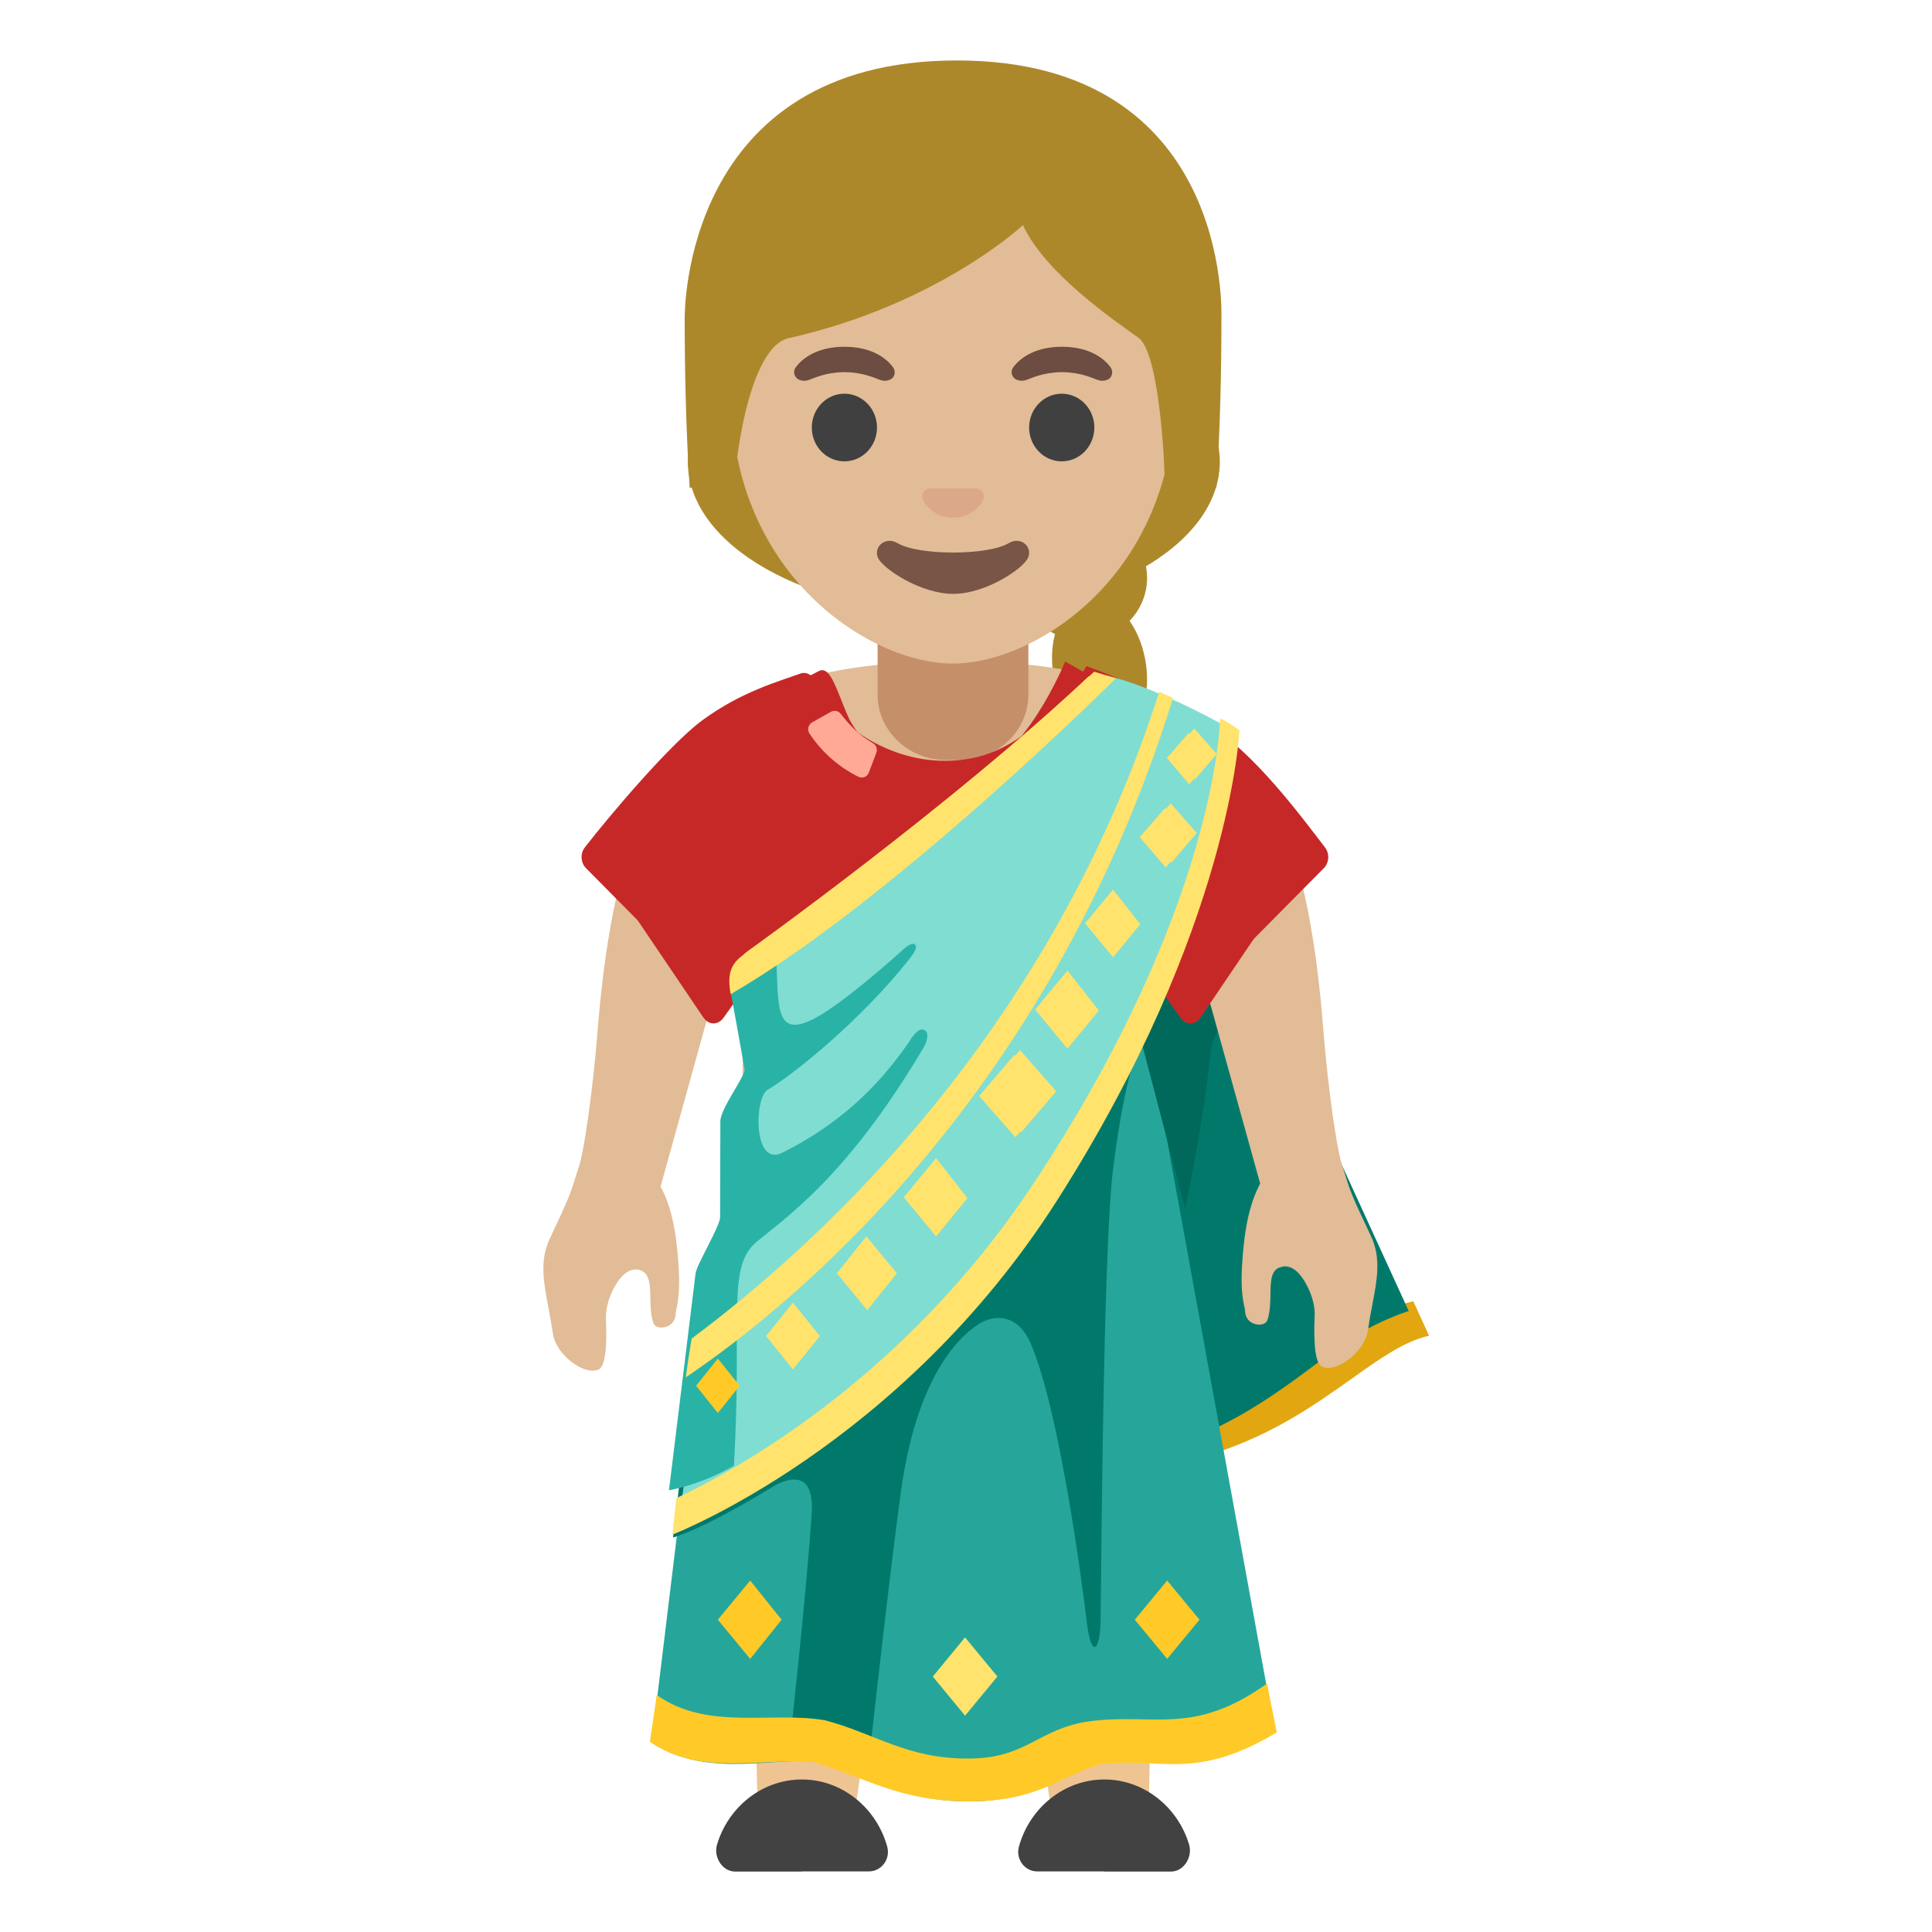
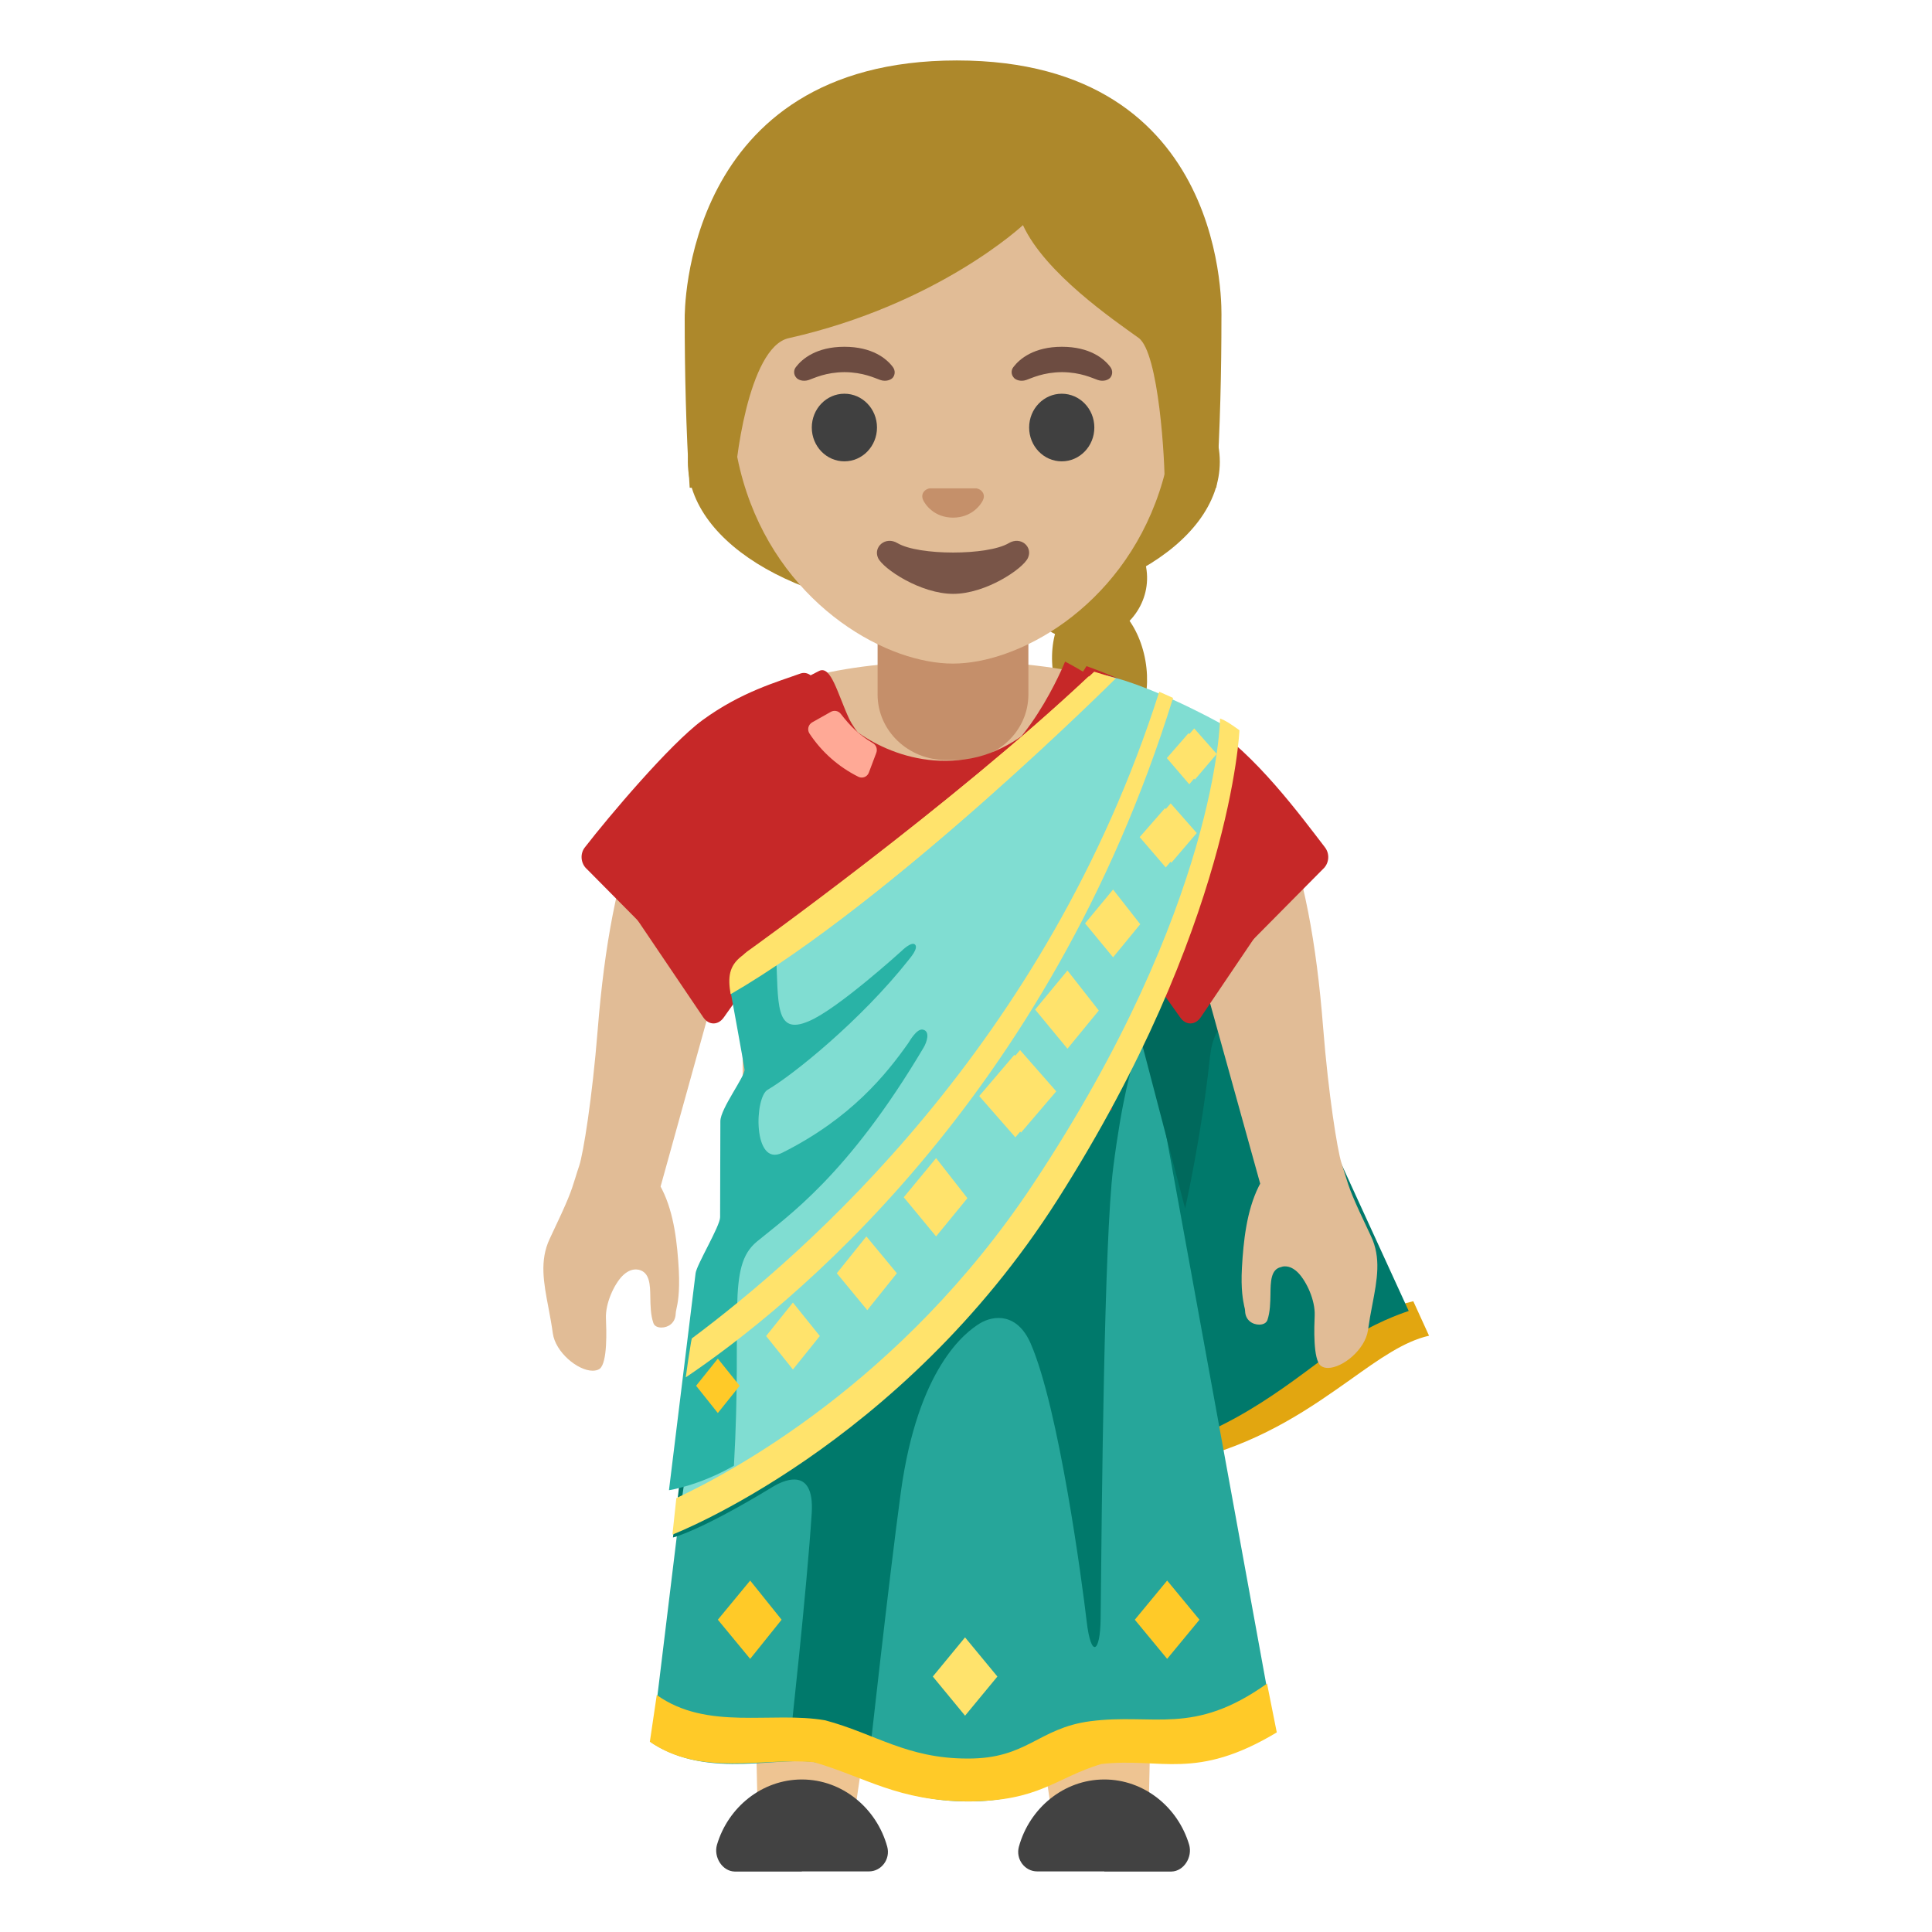
<svg xmlns="http://www.w3.org/2000/svg" viewBox="0 0 128 128" style="enable-background:new 0 0 128 128" xml:space="preserve">
  <circle />
  <g transform="rotate(80 71.512 36.186)" fill="#ad882b">
    <ellipse cx="65.531" cy="36.186" rx="7.009" ry="6.729" />
    <ellipse cx="73.661" cy="36.279" rx="4.112" ry="4.206" />
    <ellipse cx="79.736" cy="36.279" rx="4.766" ry="3.084" />
  </g>
  <ellipse fill="#ad882b" cx="63.194" cy="30.594" rx="17.622" ry="10.015" />
  <path fill="#e1bc96" d="M39.265 90.813c-.99 0-2.47-1.23-2.64-2.48-.08-.59-.19-1.16-.29-1.7-.32-1.67-.59-3.12.08-4.55 1.28-2.69 1.41-3.1 1.71-4.07.07-.22.14-.47.25-.78.27-.81.86-4.47 1.22-8.96.46-5.76 1.31-10.11 2.67-13.69.85-2.24 2.37-3.37 4.51-3.37 1.86 0 3.7.85 4.45 1.24l-2.1 6.85-5.36 19.31.1.19c.81 1.61 1.01 3.62 1.11 5.38.07 1.47-.08 2.19-.16 2.54-.03.15-.05.25-.05.33-.03.62-.51.9-.94.9-.28 0-.48-.11-.54-.31-.18-.52-.19-1.15-.2-1.7-.01-.81-.03-1.65-.77-1.82l-.18-.02c-.33 0-.62.15-.91.44-.55.57-1.12 1.81-1.08 2.8.03.73.12 2.94-.42 3.35-.12.08-.28.12-.46.12z" />
  <path fill="#eec492" d="m69.863 121.405-5.15-35.06c-.15-.76-.81-1.27-1.56-1.27s-1.41.51-1.55 1.22l-5.17 35.11-6.2.24-1.03-46.03h27.88l-1.02 46.03-6.2-.24z" />
  <path fill="#424242" d="M73.163 123.995h4.45c.82-.02 1.41-.96 1.17-1.78-.74-2.49-2.99-4.32-5.62-4.32-2.68 0-4.96 1.9-5.66 4.46-.22.82.39 1.63 1.21 1.63h4.45v.01zm-20.04 0h-4.45c-.82-.02-1.41-.96-1.17-1.78.74-2.49 2.99-4.32 5.62-4.32 2.68 0 4.96 1.9 5.66 4.46.22.82-.39 1.63-1.21 1.63h-4.45v.01z" />
  <path fill="#e1bc96" d="M72.813 44.865c-2.41-.64-5.58-1.06-9.54-1.06h-.16c-3.96 0-7.18.42-9.57 1.06-7.55 2.01-9.46 6.56-11.71 12.65l7.37 3.2v17.28h28v-17.28l7.28-3.2c-2.25-6.09-4.12-10.64-11.67-12.65z" />
  <path fill="#c58f6a" d="M63.143 40.715h-5v5.3c0 2.4 2.03 4.34 4.54 4.34h.91c2.51 0 4.54-1.94 4.54-4.34v-5.3h-4.99z" />
  <path fill="#e1bc96" d="M63.133 8.385c7.63 0 14.69 5.67 14.69 17.7 0 9.66-5.98 15.38-11.19 17.22-1.24.44-2.44.66-3.5.66s-2.25-.22-3.48-.65c-5.21-1.84-11.21-7.55-11.21-17.23 0-12.03 7.07-17.7 14.69-17.7z" />
  <path fill="#ad882b" d="M63.393 4.005c-18.18 0-18.03 16.81-18.03 17.08 0 3.44.08 7.33.33 11.23l2.98-.01c-.03-1.29.88-9.3 3.58-9.9 9.91-2.23 15.52-7.49 15.52-7.49 1.46 3.18 6.02 6.29 7.66 7.47 1.35.97 1.76 8.22 1.73 9.92h3.42c0-.02.01-.05.01-.07.25-3.88.33-7.74.33-11.16 0-.26.65-17.07-17.53-17.07z" />
  <path fill="#795548" d="M66.833 35.985c-1.4.83-5.97.83-7.37 0-.8-.48-1.62.25-1.29.98.33.72 2.82 2.38 4.98 2.38 2.16 0 4.62-1.66 4.95-2.38.34-.73-.47-1.46-1.27-.98z" />
-   <path fill="#dca88a" d="M64.833 32.395a.737.737 0 0 0-.14-.04h-3.1c-.05.01-.1.02-.14.04-.28.11-.44.4-.3.72s.75 1.18 1.99 1.18 1.86-.87 1.99-1.18c.14-.31-.02-.6-.3-.72z" />
+   <path fill="#c5906a" d="M64.833 32.395a.737.737 0 0 0-.14-.04h-3.1c-.05.01-.1.02-.14.04-.28.11-.44.4-.3.72s.75 1.18 1.99 1.18 1.86-.87 1.99-1.18c.14-.31-.02-.6-.3-.72z" />
  <g fill="#404040">
    <ellipse ry="2.24" rx="2.16" cy="28.325" cx="55.943" />
    <ellipse ry="2.24" rx="2.16" cy="28.325" cx="70.343" />
  </g>
  <path fill="#6d4c41" d="M67.143 24.315c.41-.54 1.36-1.34 3.21-1.34s2.8.79 3.21 1.34c.18.24.14.52.01.69-.12.16-.46.3-.84.17-.38-.13-1.13-.51-2.37-.52-1.25.01-1.99.39-2.37.52-.38.13-.73-.01-.84-.17a.54.54 0 0 1-.01-.69zm-14.41 0c.41-.54 1.36-1.34 3.21-1.34s2.8.79 3.21 1.34c.18.24.14.52.01.69-.12.16-.46.3-.84.17-.38-.13-1.13-.51-2.37-.52-1.25.01-1.99.39-2.37.52-.38.13-.73-.01-.84-.17a.54.54 0 0 1-.01-.69z" />
  <path stroke="null" fill="#E2A610" d="M93.634 86.21c-2.386.554-4.279 1.977-6.36 3.456-2.32 1.67-4.828 3.463-8.3 4.529l.457 2.39c4.462-1.22 7.544-3.42 10.047-5.188 1.898-1.355 3.546-2.532 5.2-2.902l-1.044-2.286v.001z" />
  <path stroke="null" fill="#FFF59D" d="m62.884 115.724-.122 1.423a.554.554 0 0 0 .463.591c.867.13 2.692.21 4.493-.129a.55.55 0 0 0 .427-.622l-.244-1.491c-.043-.308-.33-.543-.629-.475-1.819.4-3.082.265-3.79.191a.537.537 0 0 0-.598.512z" />
  <path stroke="null" fill="#FFCA28" d="m79.657 53.977 1.24.647c.804-2.84.963-5.823.963-5.823s-.806-.647-1.239-.844c0 0-.134 2.736-.964 6.02z" />
  <path stroke="null" fill="#E2A610" d="M58.806 113.906c-2.55-1.411-4.584-1.306-5.26-1.325-.184 1.707-.306 2.896-.306 2.896 1.91.05 2.453.524 5.218 1.368 0-.006.14-1.165.348-2.94v.001zm17.707-1.214c-.94-.012-2.338-.018-3.424.123l-.494.08.195 3.118c.19-.068 1.086-.536 4.273-.4l-.55-2.921z" />
  <path stroke="null" fill="#00796B" d="m78.773 55.063-6.53 6.297 6.11 34.167c5.17-1.842 8.703-5.293 11.541-7.074 1.648-1.035 3.437-1.596 3.437-1.596L78.773 55.063z" />
  <path stroke="null" fill="#26A69A" d="m45.075 99.844-1.899 15.62c3.913 2.533 8.564.74 11.194 1.356 2.631.616 5.2 2.532 9.785 2.532s5.872-1.916 8.502-2.532c2.631-.616 6.238 1.232 11.805-2.101l-8.564-46.983c.03-.062-5.444 11.048-13.36 19.304-7.502 7.82-17.464 12.804-17.464 12.804h.001z" />
  <path stroke="null" fill="#00796B" d="M51.221 98.49c.5-.301 2.765-1.515 2.557 1.77-.33 5.113-1.397 14.713-1.397 14.713s1.196-.012 1.983.265l3.235 1.146s1.288-11.689 2.082-17.511c1.13-8.263 4.285-10.61 5.23-11.19.94-.573 2.491-.69 3.37 1.319 1.88 4.307 3.424 15.915 3.711 18.398.287 2.484.903 2.145.928-.166.073-7.486.232-25.164.836-29.89 1.13-8.836 2.533-9.502 2.533-9.502l-.397-2.162c.012-.025.525-.031-.793-.031-2.124 4.516-6.696 13.093-13.618 20.093-10.498 10.623-16.406 12.046-16.406 12.046l-.489 4.073s1.703-.37 6.635-3.37v-.001z" />
  <path stroke="null" fill="#00695C" d="m80.971 59.826 4.26 9.341s-4.535-4.153-5.072.894c-.53 5.046-1.642 10.006-1.642 10.006l-5.573-21.282 8.027 1.041z" />
  <path fill="#e1bc96" d="M87.971 90.63c-.18 0-.34-.05-.46-.14-.53-.4-.44-2.61-.41-3.34.04-1-.53-2.23-1.08-2.81-.28-.29-.58-.44-.88-.44h-.04l-.11.01-.13.04c-.67.15-.68.98-.69 1.79-.01.56-.02 1.18-.2 1.71-.1.3-.47.31-.54.31-.44 0-.92-.28-.94-.9 0-.08-.02-.18-.06-.33-.07-.35-.23-1.07-.15-2.54.1-1.76.31-3.77 1.11-5.38l.1-.19-5.36-19.3-2.1-6.87c.76-.4 2.6-1.25 4.45-1.25 2.15 0 3.66 1.14 4.5 3.38 1.38 3.6 2.23 7.95 2.68 13.7.35 4.42.94 8.1 1.21 8.96.08.25.24.76.24.76.31 1.01.43 1.39 1.72 4.1.68 1.43.41 2.87.09 4.54-.11.56-.21 1.12-.29 1.7-.19 1.27-1.67 2.49-2.66 2.49z" />
  <path stroke="null" fill="#FFCA28" d="M64.155 119.348c-4.67-.018-6.794-1.596-10.212-2.594-3.35-.339-7.483.992-10.889-1.356l.458-3.099c3.357 2.39 7.611 1.06 11.158 1.676 3.302.881 5.401 2.533 9.418 2.533 3.973.03 4.681-2.015 8.136-2.471 4.236-.555 6.824.998 11.72-2.496l.646 3.235c-5.383 3.235-7.66 1.645-11.634 2.095-3.094.943-4.065 2.459-8.8 2.477z" />
  <path stroke="null" fill="#C62828" d="M87.76 56.11c-1.526-1.977-4.602-6.192-7.788-8.188-3.852-2.348-7.99-3.79-7.99-3.79s-3.076 5.256-7.642 6.113-8.136-1.917-8.99-3.087c-.916-1.356-1.404-2.841-2.326-2.533-1.526.555-3.913 1.208-6.482 3.087-2.155 1.578-6.244 6.427-7.77 8.399-.367.43-.306 1.109.122 1.478l5.2 5.25c.427.431 1.16.431 1.593 0l3.73-3.58.61 2.656c.732 3.087.977 4.442.915 5.804 0 .056 24.647.056 24.647 0-.06-1.355.183-2.717.916-5.804l.61-2.656 3.73 3.58c.427.431 1.16.431 1.593 0l5.2-5.25a1.07 1.07 0 0 0 .122-1.478v-.001z" />
  <path stroke="null" fill="#C62828" d="M84.129 58.92c-1.312-2.49-3.957-7.8-6.695-10.315-3.312-2.957-6.87-4.773-6.87-4.773s-2.644 6.621-6.57 7.7-6.994-2.414-7.728-3.89c-.787-1.707-1.207-3.577-2-3.19-1.31.7-3.363 1.522-5.572 3.89-1.852 1.986-5.368 8.095-6.68 10.579-.315.543-.263 1.397.105 1.862l4.471 6.614c.367.544.997.544 1.37 0l3.206-4.51.524 3.345c.63 3.889.84 5.596.787 7.312 0 .07 21.188.07 21.188 0-.052-1.707.158-3.423.787-7.312l.525-3.345 3.207 4.51c.367.544.996.544 1.37 0l4.47-6.614c.367-.458.42-1.319.105-1.862z" />
  <path stroke="null" fill="#80DDD2" d="M73.219 44.738c-8.218 8.33-23.837 20.306-23.837 20.306l1.24 5.455-1.64 3.372.04 7.25-1.769 3.77-2.148 14.922s16.044-7.161 24.79-20.867c9.523-14.632 10.513-21.82 12.005-30.444 0 0-5.086-2.969-8.68-3.764h-.001z" />
  <path stroke="null" fill="#29B3A6" d="M48.386 65.596s.886 4.823.94 5.262-1.6 2.59-1.6 3.424c0 .835-.017 5.773-.017 6.362 0 .587-1.55 3.135-1.624 3.71-.073.572-1.764 14.375-1.764 14.375s1.972-.288 4.304-1.622c.56-9.91-.507-13.167 1.52-14.848 2.026-1.677 6.005-4.36 11.04-12.843.215-.353.465-1.087-.036-1.2-.415-.097-.897.786-.988.913-1.465 2.071-3.79 4.967-8.332 7.243-1.953.98-1.862-3.694-.958-4.18 1.642-.956 6.14-4.565 9.32-8.584.11-.144.684-.792.427-1.033-.232-.21-.866.403-.866.41 0 0-4.316 3.927-6.196 4.684-2.221.943-1.983-1.184-2.136-4.446-2.325 1.85-3.034 2.373-3.034 2.373z" />
  <path stroke="null" d="m52.533 90.733-1.776-2.218 1.776-2.218 1.783 2.218-1.783 2.218z" fill="#FFE36C" />
  <path d="m47.558 93.617-1.44-1.806 1.44-1.799 1.447 1.8-1.447 1.805z" stroke="null" fill="#FFCA28" />
  <path stroke="null" d="m62.018 81.916-2.142-2.594 2.142-2.594 2.076 2.655-2.076 2.533zm8.704-12.435-2.142-2.594 2.142-2.588 2.076 2.65-2.076 2.532zm3.022-6.057-1.856-2.249 1.856-2.242 1.8 2.298-1.8 2.193zM57.46 86.802l-2.02-2.446 1.96-2.44 2.02 2.44-1.96 2.446z" fill="#FFE36C" />
  <path d="m49.701 109.904-2.142-2.594 2.142-2.594 2.082 2.594-2.082 2.594zm27.626 0-2.143-2.594 2.143-2.594 2.142 2.594-2.142 2.594z" stroke="null" fill="#FFCA28" />
  <path d="m63.938 113.669-2.137-2.594 2.136-2.594 2.143 2.594-2.142 2.594z" stroke="null" fill="#FFE36C" />
  <path stroke="null" fill="#FFA996" d="M56.873 51.465a8.326 8.326 0 0 1-3.247-2.872.524.524 0 0 1 .19-.74l1.226-.69a.514.514 0 0 1 .66.13c.634.82 1.214 1.399 2.135 1.947.226.13.312.413.214.653l-.488 1.294a.5.5 0 0 1-.69.278z" />
  <path stroke="null" d="m77.233 57.47-1.727-2.01 1.68-1.921 1.727 1.964-1.68 1.966zm1.558-5.51-1.485-1.734 1.439-1.653 1.49 1.69-1.444 1.698zM67.27 75.349l-2.395-2.733 2.331-2.732 2.397 2.733-2.332 2.732zm6.28-30.092-1.431-.442c-9.28 8.74-23.012 18.553-23.012 18.553-.807.642-.893 1.378-.702 2.5 10.676-6.17 25.143-20.61 25.143-20.61h.001z" fill="#FFE36C" />
  <path fill="#FFE36C" d="M80.832 47.601s-.108 12.348-12.389 30.856C59.664 91.682 48.23 97.647 44.81 99.253c-.09.838-.19 1.741-.26 2.417 0 0 15.09-5.803 25.515-22.186C81.595 61.365 82.116 48.38 82.116 48.38c-.686-.494-.934-.643-1.284-.78v.001z" stroke="null" />
  <path fill="#FFE36C" d="m77.719 46.24-.916-.41c-7.456 23.38-23.544 37.303-30.968 42.845-.02.083-.032.16-.051.243a63.69 63.69 0 0 0-.35 2.335C52.12 86.75 69.443 72.915 77.719 46.24z" stroke="null" />
  <path stroke="null" d="m77.608 57.157-1.727-2.009 1.68-1.922 1.727 1.965-1.68 1.966zm1.558-5.509-1.485-1.734 1.439-1.654 1.49 1.691-1.444 1.697zm-11.52 23.387-2.395-2.732 2.331-2.733 2.397 2.734-2.332 2.731zm6.28-30.091-1.432-.443c-9.28 8.74-23.01 18.553-23.01 18.553-.808.642-.894 1.378-.703 2.5 10.676-6.169 25.143-20.61 25.143-20.61h.001z" fill="#FFE36C" />
</svg>
